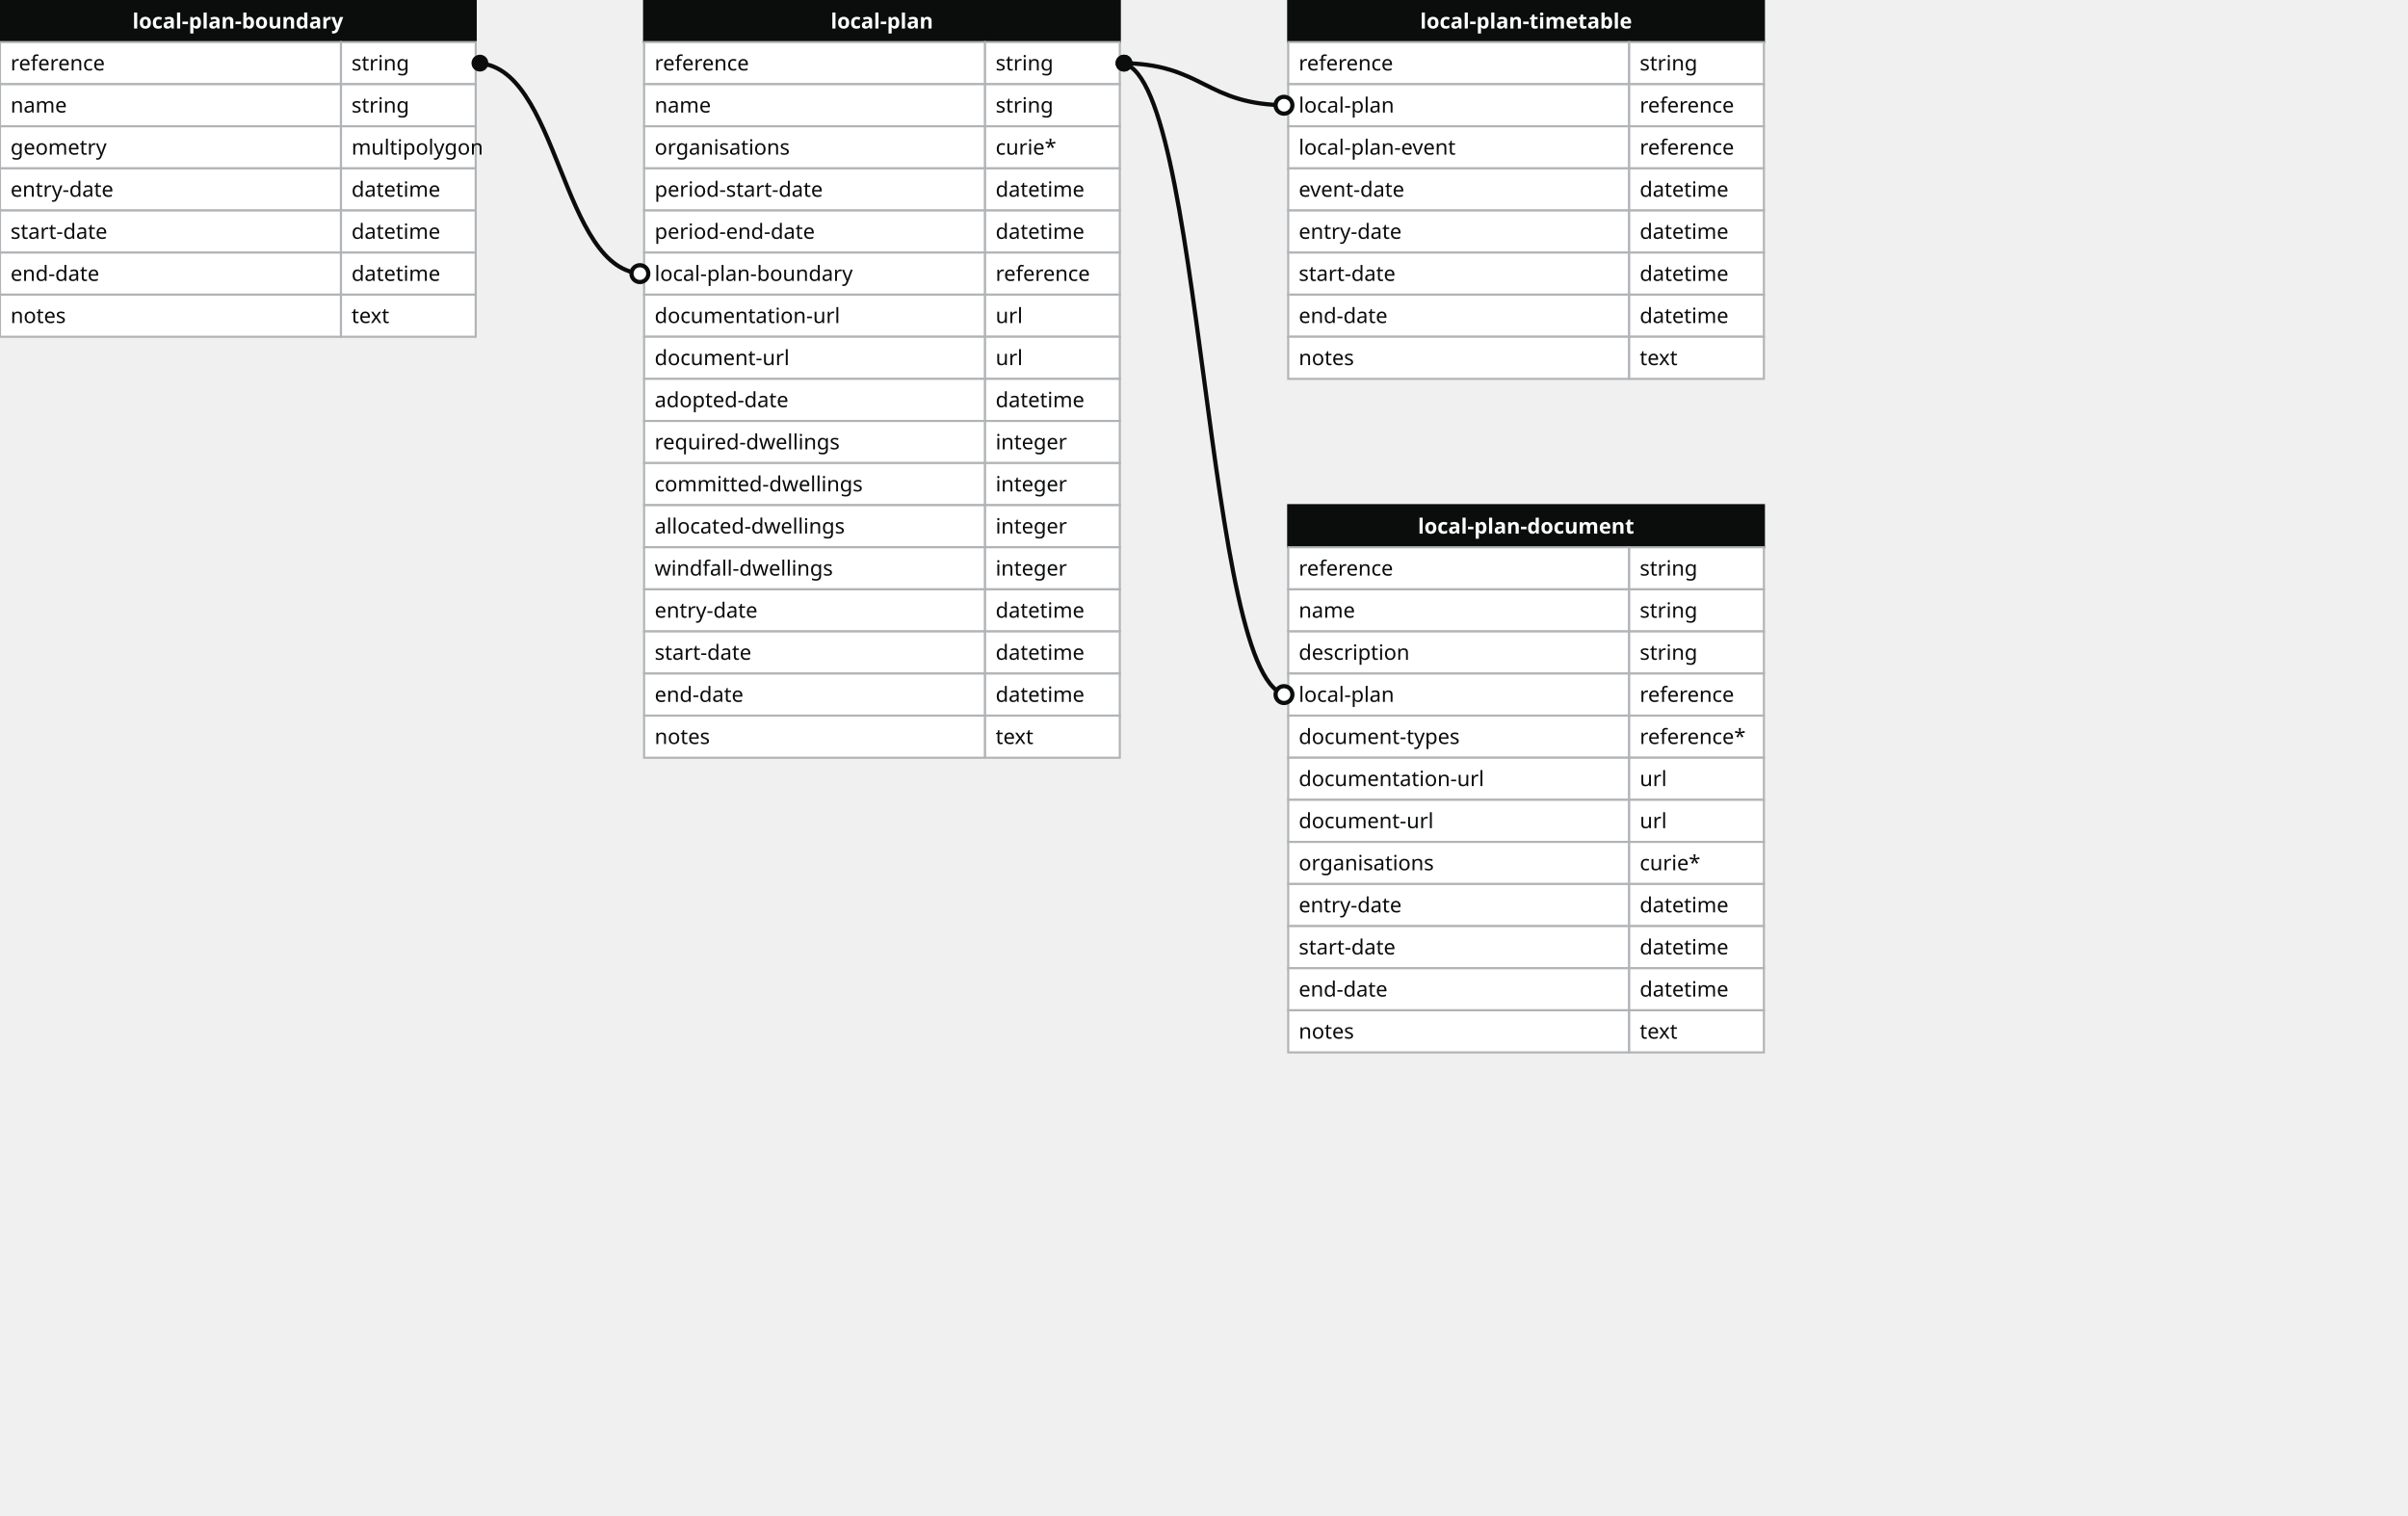
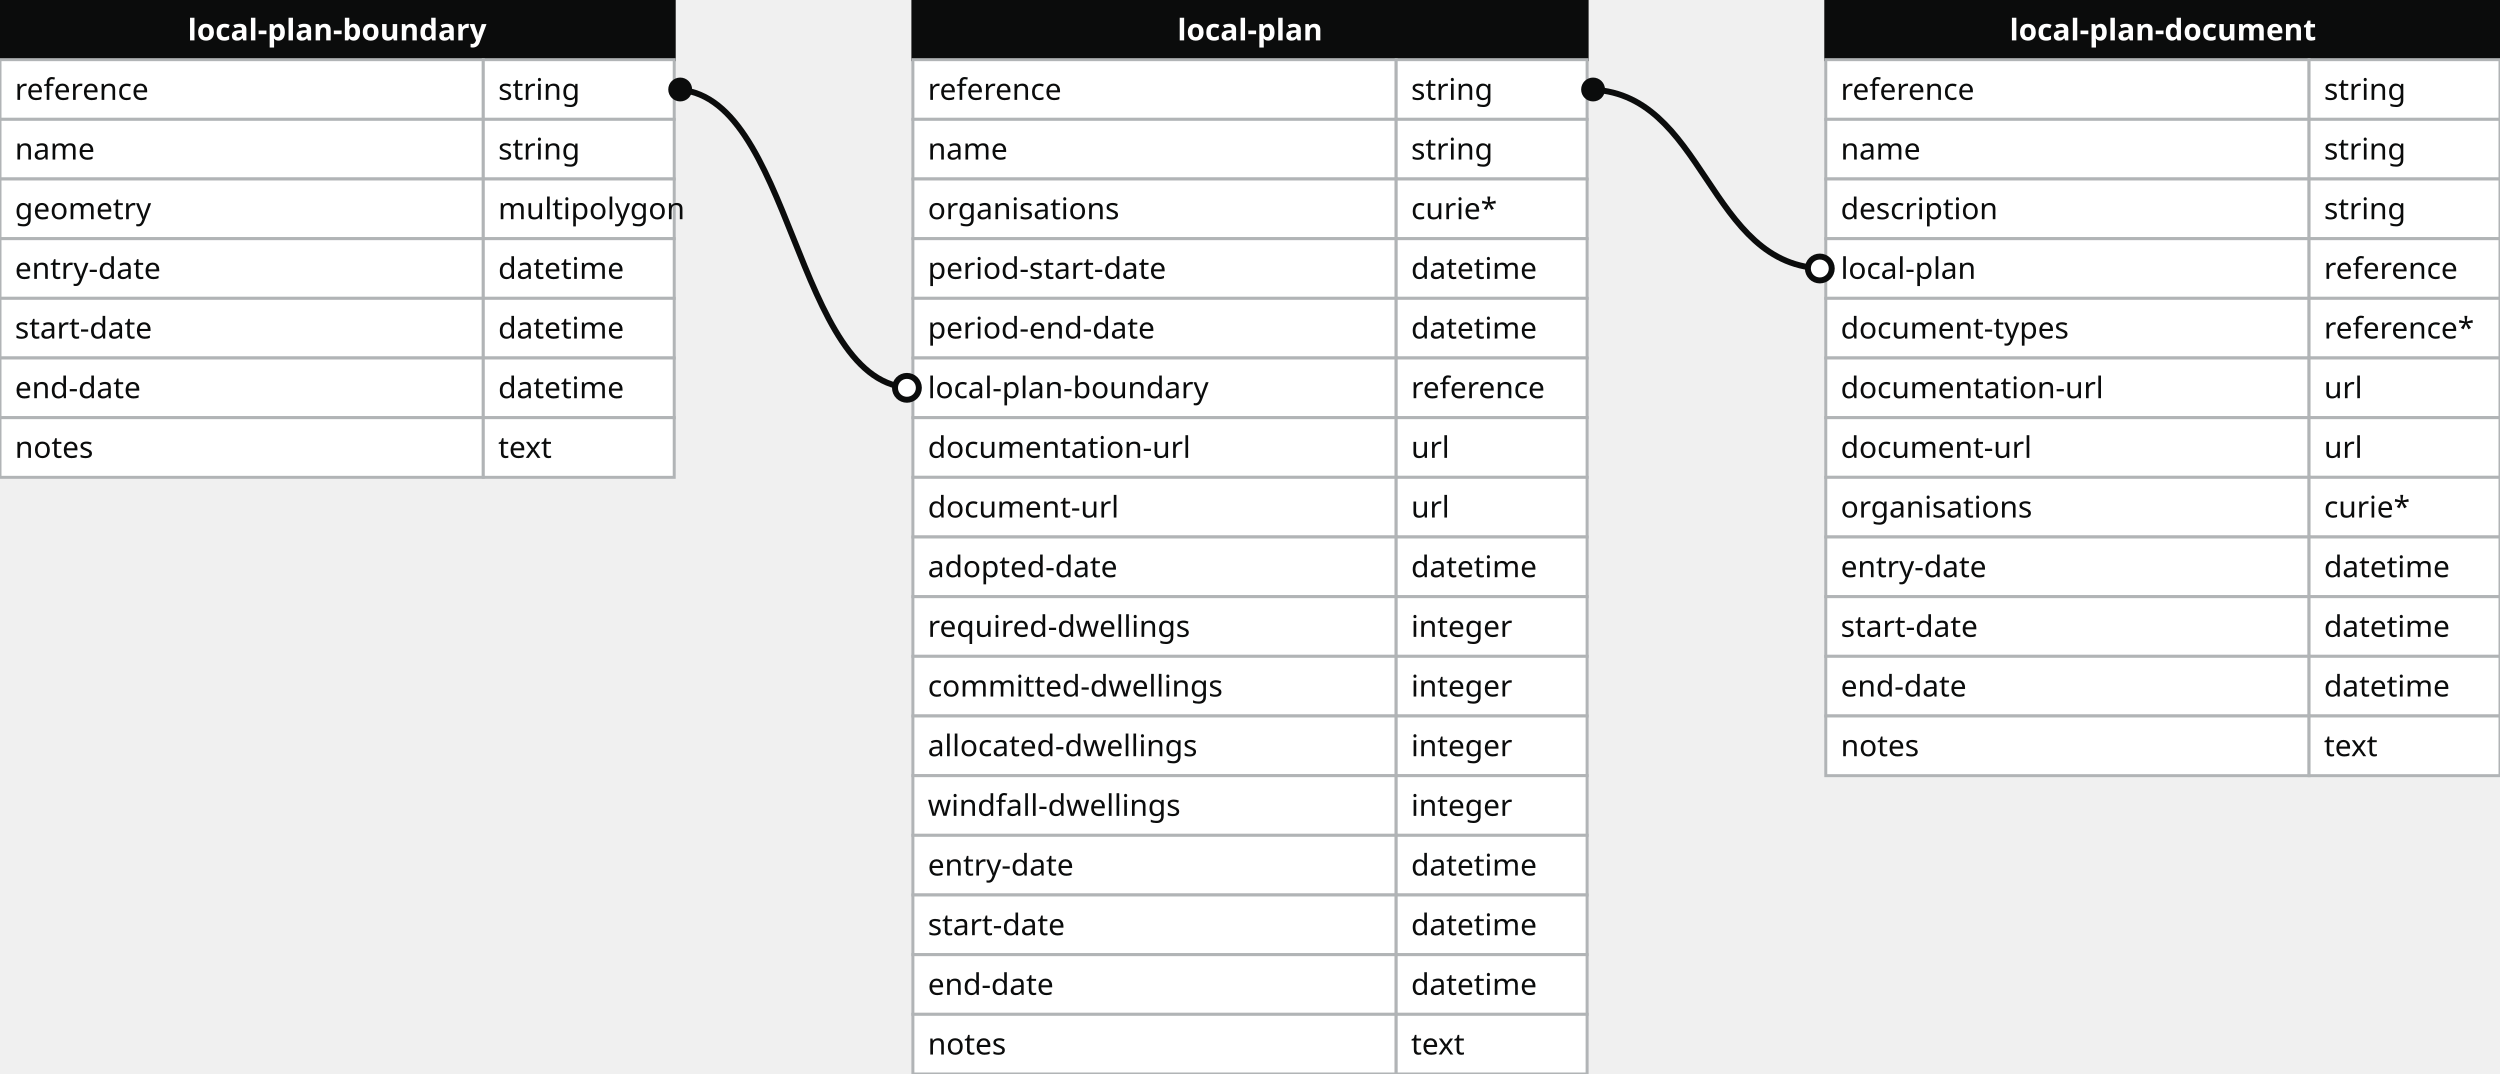
- <svg xmlns="http://www.w3.org/2000/svg" width="1144" height="720">
+ <svg xmlns="http://www.w3.org/2000/svg" width="838" height="360">
  <defs>
    <style>
    text{font-family:sans-serif; font-size:10px; dominant-baseline:middle;}
    text.name{fill:#fff;font-weight:700;text-anchor:middle}
    rect.name{fill:#0b0c0c; stroke:#0b0c0c;}
    rect{fill:#fff;stroke:#b1b4b6;}
    text.field{fill:#0b0c0c;}
    text.datatype{fill:#0b0c0c;}
    .line{stroke:#0b0c0c;}
    </style>
    <marker id="start-dot" markerWidth="6" markerHeight="6" refX="4" refY="3" markerUnits="strokeWidth">
      <circle cx="3" cy="3" r="2" fill="#fff" stroke="#0b0c0c" />
    </marker>
    <marker id="end-dot" markerWidth="6" markerHeight="6" refX="2" refY="3" markerUnits="strokeWidth">
      <circle cx="3" cy="3" r="2" fill="#0b0c0c" />
    </marker>
  </defs>
  <g>
    <rect x="0" y="0" width="226" height="20" class="name" />
    <text x="113" y="10" class="name">local-plan-boundary</text>
    <rect x="0" y="20" width="162" height="20" class="field" />
    <rect x="162" y="20" width="64" height="20" class="datatype" />
    <text x="5" y="30" class="field">reference</text>
    <text x="167" y="30" class="datatype">string</text>
    <rect x="0" y="40" width="162" height="20" class="field" />
    <rect x="162" y="40" width="64" height="20" class="datatype" />
    <text x="5" y="50" class="field">name</text>
    <text x="167" y="50" class="datatype">string</text>
    <rect x="0" y="60" width="162" height="20" class="field" />
    <rect x="162" y="60" width="64" height="20" class="datatype" />
    <text x="5" y="70" class="field">geometry</text>
    <text x="167" y="70" class="datatype">multipolygon</text>
    <rect x="0" y="80" width="162" height="20" class="field" />
    <rect x="162" y="80" width="64" height="20" class="datatype" />
    <text x="5" y="90" class="field">entry-date</text>
    <text x="167" y="90" class="datatype">datetime</text>
    <rect x="0" y="100" width="162" height="20" class="field" />
    <rect x="162" y="100" width="64" height="20" class="datatype" />
    <text x="5" y="110" class="field">start-date</text>
    <text x="167" y="110" class="datatype">datetime</text>
    <rect x="0" y="120" width="162" height="20" class="field" />
    <rect x="162" y="120" width="64" height="20" class="datatype" />
    <text x="5" y="130" class="field">end-date</text>
    <text x="167" y="130" class="datatype">datetime</text>
    <rect x="0" y="140" width="162" height="20" class="field" />
    <rect x="162" y="140" width="64" height="20" class="datatype" />
    <text x="5" y="150" class="field">notes</text>
    <text x="167" y="150" class="datatype">text</text>
  </g>
  <g>
    <rect x="306" y="0" width="226" height="20" class="name" />
    <text x="419" y="10" class="name">local-plan</text>
    <rect x="306" y="20" width="162" height="20" class="field" />
    <rect x="468" y="20" width="64" height="20" class="datatype" />
    <text x="311" y="30" class="field">reference</text>
    <text x="473" y="30" class="datatype">string</text>
    <rect x="306" y="40" width="162" height="20" class="field" />
    <rect x="468" y="40" width="64" height="20" class="datatype" />
    <text x="311" y="50" class="field">name</text>
    <text x="473" y="50" class="datatype">string</text>
    <rect x="306" y="60" width="162" height="20" class="field" />
    <rect x="468" y="60" width="64" height="20" class="datatype" />
    <text x="311" y="70" class="field">organisations</text>
    <text x="473" y="70" class="datatype">curie*</text>
    <rect x="306" y="80" width="162" height="20" class="field" />
    <rect x="468" y="80" width="64" height="20" class="datatype" />
    <text x="311" y="90" class="field">period-start-date</text>
    <text x="473" y="90" class="datatype">datetime</text>
    <rect x="306" y="100" width="162" height="20" class="field" />
    <rect x="468" y="100" width="64" height="20" class="datatype" />
    <text x="311" y="110" class="field">period-end-date</text>
    <text x="473" y="110" class="datatype">datetime</text>
    <rect x="306" y="120" width="162" height="20" class="field" />
    <rect x="468" y="120" width="64" height="20" class="datatype" />
    <text x="311" y="130" class="field">local-plan-boundary</text>
    <text x="473" y="130" class="datatype">reference</text>
    <rect x="306" y="140" width="162" height="20" class="field" />
    <rect x="468" y="140" width="64" height="20" class="datatype" />
    <text x="311" y="150" class="field">documentation-url</text>
    <text x="473" y="150" class="datatype">url</text>
    <rect x="306" y="160" width="162" height="20" class="field" />
    <rect x="468" y="160" width="64" height="20" class="datatype" />
    <text x="311" y="170" class="field">document-url</text>
    <text x="473" y="170" class="datatype">url</text>
    <rect x="306" y="180" width="162" height="20" class="field" />
    <rect x="468" y="180" width="64" height="20" class="datatype" />
    <text x="311" y="190" class="field">adopted-date</text>
    <text x="473" y="190" class="datatype">datetime</text>
    <rect x="306" y="200" width="162" height="20" class="field" />
    <rect x="468" y="200" width="64" height="20" class="datatype" />
    <text x="311" y="210" class="field">required-dwellings</text>
    <text x="473" y="210" class="datatype">integer</text>
    <rect x="306" y="220" width="162" height="20" class="field" />
    <rect x="468" y="220" width="64" height="20" class="datatype" />
    <text x="311" y="230" class="field">committed-dwellings</text>
    <text x="473" y="230" class="datatype">integer</text>
    <rect x="306" y="240" width="162" height="20" class="field" />
    <rect x="468" y="240" width="64" height="20" class="datatype" />
    <text x="311" y="250" class="field">allocated-dwellings</text>
    <text x="473" y="250" class="datatype">integer</text>
    <rect x="306" y="260" width="162" height="20" class="field" />
    <rect x="468" y="260" width="64" height="20" class="datatype" />
    <text x="311" y="270" class="field">windfall-dwellings</text>
    <text x="473" y="270" class="datatype">integer</text>
    <rect x="306" y="280" width="162" height="20" class="field" />
    <rect x="468" y="280" width="64" height="20" class="datatype" />
    <text x="311" y="290" class="field">entry-date</text>
    <text x="473" y="290" class="datatype">datetime</text>
    <rect x="306" y="300" width="162" height="20" class="field" />
    <rect x="468" y="300" width="64" height="20" class="datatype" />
    <text x="311" y="310" class="field">start-date</text>
    <text x="473" y="310" class="datatype">datetime</text>
    <rect x="306" y="320" width="162" height="20" class="field" />
    <rect x="468" y="320" width="64" height="20" class="datatype" />
    <text x="311" y="330" class="field">end-date</text>
    <text x="473" y="330" class="datatype">datetime</text>
    <rect x="306" y="340" width="162" height="20" class="field" />
    <rect x="468" y="340" width="64" height="20" class="datatype" />
    <text x="311" y="350" class="field">notes</text>
    <text x="473" y="350" class="datatype">text</text>
  </g>
  <g>
    <rect x="612" y="0" width="226" height="20" class="name" />
-     <text x="725" y="10" class="name">local-plan-timetable</text>
+     <text x="725" y="10" class="name">local-plan-document</text>
    <rect x="612" y="20" width="162" height="20" class="field" />
    <rect x="774" y="20" width="64" height="20" class="datatype" />
    <text x="617" y="30" class="field">reference</text>
    <text x="779" y="30" class="datatype">string</text>
    <rect x="612" y="40" width="162" height="20" class="field" />
    <rect x="774" y="40" width="64" height="20" class="datatype" />
-     <text x="617" y="50" class="field">local-plan</text>
-     <text x="779" y="50" class="datatype">reference</text>
+     <text x="617" y="50" class="field">name</text>
+     <text x="779" y="50" class="datatype">string</text>
    <rect x="612" y="60" width="162" height="20" class="field" />
    <rect x="774" y="60" width="64" height="20" class="datatype" />
-     <text x="617" y="70" class="field">local-plan-event</text>
-     <text x="779" y="70" class="datatype">reference</text>
+     <text x="617" y="70" class="field">description</text>
+     <text x="779" y="70" class="datatype">string</text>
    <rect x="612" y="80" width="162" height="20" class="field" />
    <rect x="774" y="80" width="64" height="20" class="datatype" />
-     <text x="617" y="90" class="field">event-date</text>
-     <text x="779" y="90" class="datatype">datetime</text>
+     <text x="617" y="90" class="field">local-plan</text>
+     <text x="779" y="90" class="datatype">reference</text>
    <rect x="612" y="100" width="162" height="20" class="field" />
    <rect x="774" y="100" width="64" height="20" class="datatype" />
-     <text x="617" y="110" class="field">entry-date</text>
-     <text x="779" y="110" class="datatype">datetime</text>
+     <text x="617" y="110" class="field">document-types</text>
+     <text x="779" y="110" class="datatype">reference*</text>
    <rect x="612" y="120" width="162" height="20" class="field" />
    <rect x="774" y="120" width="64" height="20" class="datatype" />
-     <text x="617" y="130" class="field">start-date</text>
-     <text x="779" y="130" class="datatype">datetime</text>
+     <text x="617" y="130" class="field">documentation-url</text>
+     <text x="779" y="130" class="datatype">url</text>
    <rect x="612" y="140" width="162" height="20" class="field" />
    <rect x="774" y="140" width="64" height="20" class="datatype" />
-     <text x="617" y="150" class="field">end-date</text>
-     <text x="779" y="150" class="datatype">datetime</text>
+     <text x="617" y="150" class="field">document-url</text>
+     <text x="779" y="150" class="datatype">url</text>
    <rect x="612" y="160" width="162" height="20" class="field" />
    <rect x="774" y="160" width="64" height="20" class="datatype" />
-     <text x="617" y="170" class="field">notes</text>
-     <text x="779" y="170" class="datatype">text</text>
-   </g>
-   <g>
-     <rect x="612" y="240" width="226" height="20" class="name" />
-     <text x="725" y="250" class="name">local-plan-document</text>
-     <rect x="612" y="260" width="162" height="20" class="field" />
-     <rect x="774" y="260" width="64" height="20" class="datatype" />
-     <text x="617" y="270" class="field">reference</text>
-     <text x="779" y="270" class="datatype">string</text>
-     <rect x="612" y="280" width="162" height="20" class="field" />
-     <rect x="774" y="280" width="64" height="20" class="datatype" />
-     <text x="617" y="290" class="field">name</text>
-     <text x="779" y="290" class="datatype">string</text>
-     <rect x="612" y="300" width="162" height="20" class="field" />
-     <rect x="774" y="300" width="64" height="20" class="datatype" />
-     <text x="617" y="310" class="field">description</text>
-     <text x="779" y="310" class="datatype">string</text>
-     <rect x="612" y="320" width="162" height="20" class="field" />
-     <rect x="774" y="320" width="64" height="20" class="datatype" />
-     <text x="617" y="330" class="field">local-plan</text>
-     <text x="779" y="330" class="datatype">reference</text>
-     <rect x="612" y="340" width="162" height="20" class="field" />
-     <rect x="774" y="340" width="64" height="20" class="datatype" />
-     <text x="617" y="350" class="field">document-types</text>
-     <text x="779" y="350" class="datatype">reference*</text>
-     <rect x="612" y="360" width="162" height="20" class="field" />
-     <rect x="774" y="360" width="64" height="20" class="datatype" />
-     <text x="617" y="370" class="field">documentation-url</text>
-     <text x="779" y="370" class="datatype">url</text>
-     <rect x="612" y="380" width="162" height="20" class="field" />
-     <rect x="774" y="380" width="64" height="20" class="datatype" />
-     <text x="617" y="390" class="field">document-url</text>
-     <text x="779" y="390" class="datatype">url</text>
-     <rect x="612" y="400" width="162" height="20" class="field" />
-     <rect x="774" y="400" width="64" height="20" class="datatype" />
-     <text x="617" y="410" class="field">organisations</text>
-     <text x="779" y="410" class="datatype">curie*</text>
-     <rect x="612" y="420" width="162" height="20" class="field" />
-     <rect x="774" y="420" width="64" height="20" class="datatype" />
-     <text x="617" y="430" class="field">entry-date</text>
-     <text x="779" y="430" class="datatype">datetime</text>
-     <rect x="612" y="440" width="162" height="20" class="field" />
-     <rect x="774" y="440" width="64" height="20" class="datatype" />
-     <text x="617" y="450" class="field">start-date</text>
-     <text x="779" y="450" class="datatype">datetime</text>
-     <rect x="612" y="460" width="162" height="20" class="field" />
-     <rect x="774" y="460" width="64" height="20" class="datatype" />
-     <text x="617" y="470" class="field">end-date</text>
-     <text x="779" y="470" class="datatype">datetime</text>
-     <rect x="612" y="480" width="162" height="20" class="field" />
-     <rect x="774" y="480" width="64" height="20" class="datatype" />
-     <text x="617" y="490" class="field">notes</text>
-     <text x="779" y="490" class="datatype">text</text>
+     <text x="617" y="170" class="field">organisations</text>
+     <text x="779" y="170" class="datatype">curie*</text>
+     <rect x="612" y="180" width="162" height="20" class="field" />
+     <rect x="774" y="180" width="64" height="20" class="datatype" />
+     <text x="617" y="190" class="field">entry-date</text>
+     <text x="779" y="190" class="datatype">datetime</text>
+     <rect x="612" y="200" width="162" height="20" class="field" />
+     <rect x="774" y="200" width="64" height="20" class="datatype" />
+     <text x="617" y="210" class="field">start-date</text>
+     <text x="779" y="210" class="datatype">datetime</text>
+     <rect x="612" y="220" width="162" height="20" class="field" />
+     <rect x="774" y="220" width="64" height="20" class="datatype" />
+     <text x="617" y="230" class="field">end-date</text>
+     <text x="779" y="230" class="datatype">datetime</text>
+     <rect x="612" y="240" width="162" height="20" class="field" />
+     <rect x="774" y="240" width="64" height="20" class="datatype" />
+     <text x="617" y="250" class="field">notes</text>
+     <text x="779" y="250" class="datatype">text</text>
  </g>
  <path class="line" fill="none" stroke-width="2" marker-start="url(#start-dot)" marker-end="url(#end-dot)" d="M 306 130 C 266.0 130 266.0 30 226 30" />
-   <path class="line" fill="none" stroke-width="2" marker-start="url(#start-dot)" marker-end="url(#end-dot)" d="M 612 50 C 572.0 50 572.0 30 532 30" />
-   <path class="line" fill="none" stroke-width="2" marker-start="url(#start-dot)" marker-end="url(#end-dot)" d="M 612 330 C 572.0 330 572.0 30 532 30" />
+   <path class="line" fill="none" stroke-width="2" marker-start="url(#start-dot)" marker-end="url(#end-dot)" d="M 612 90 C 572.0 90 572.0 30 532 30" />
</svg>
